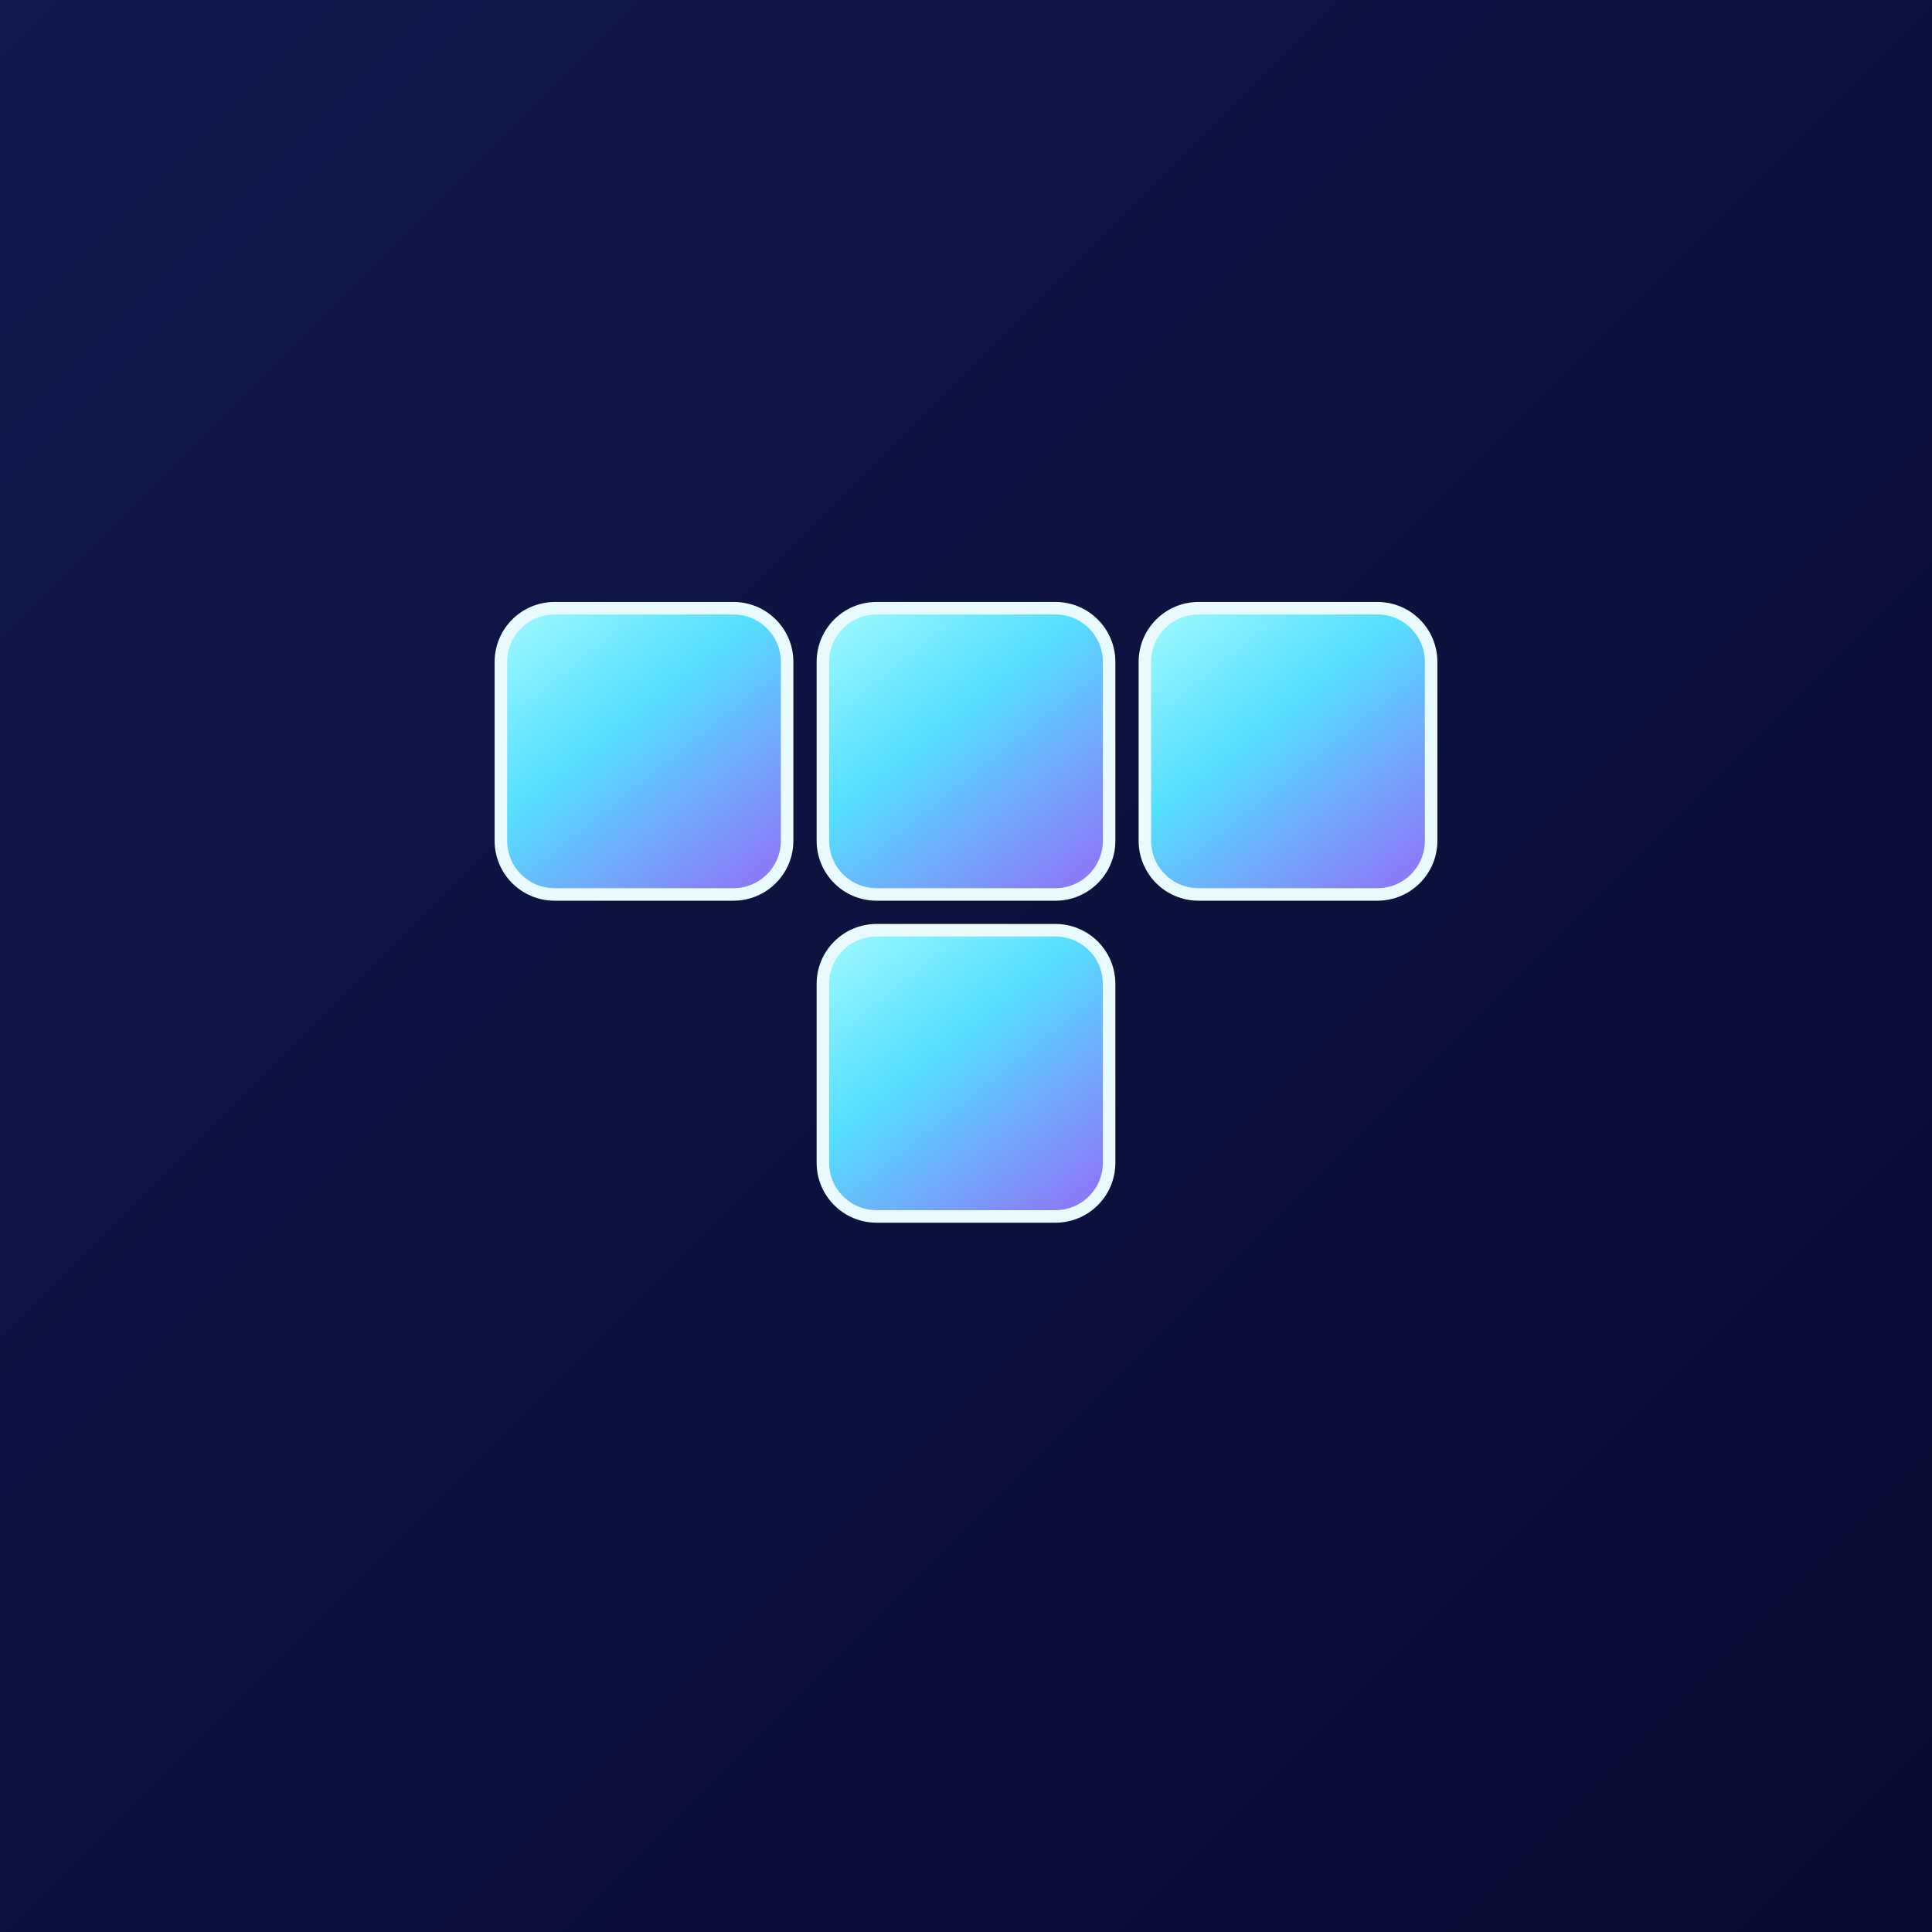
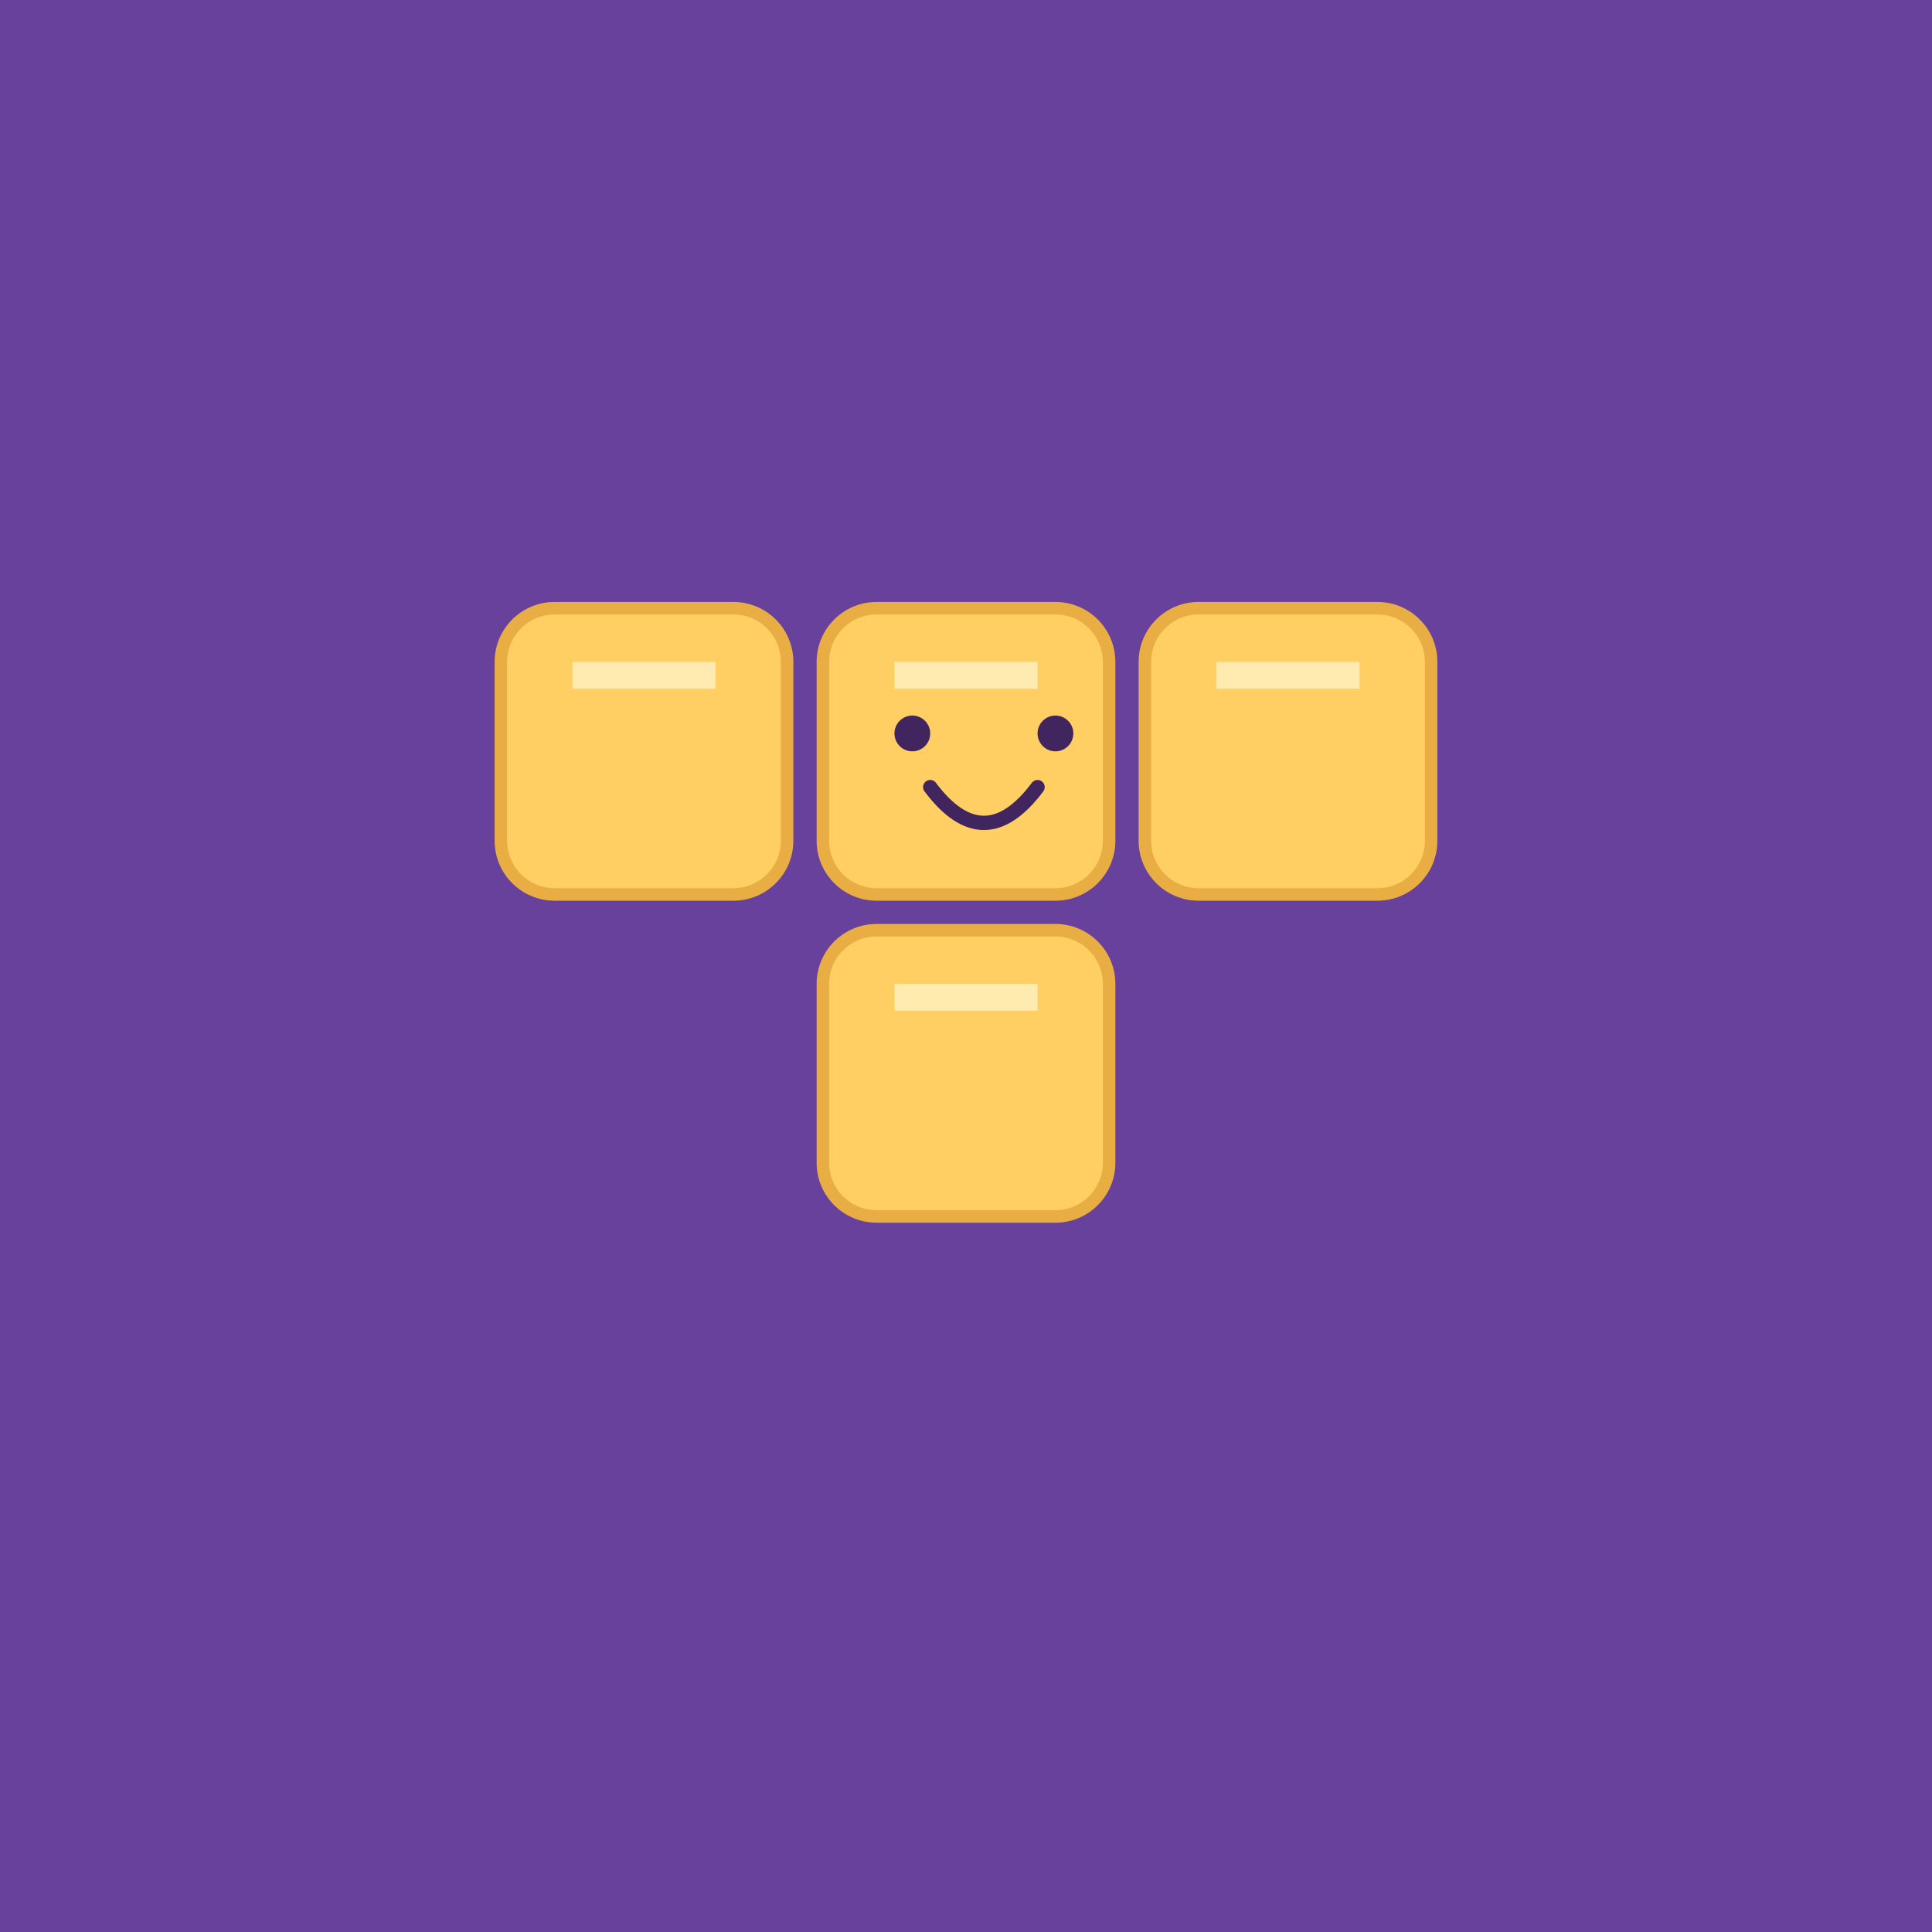
<svg xmlns="http://www.w3.org/2000/svg" width="512" height="512" viewBox="0 0 108 108">
-   <defs>
-     <linearGradient id="bg" x2="1" y2="1">
-       <stop stop-color="#10184c" />
-       <stop offset="1" stop-color="#090b31" />
-     </linearGradient>
-     <linearGradient id="tile" x2="0.8" y2="1">
-       <stop stop-color="#a1faff" />
-       <stop offset="0.45" stop-color="#55dfff" />
-       <stop offset="1" stop-color="#8a7cf7" />
-     </linearGradient>
-   </defs>
-   <rect width="108" height="108" fill="url(#bg)" />
-   <rect x="28" y="34" width="16" height="16" rx="3" fill="url(#tile)" stroke="#e9fbff" stroke-width="0.7" />
-   <rect x="46" y="34" width="16" height="16" rx="3" fill="url(#tile)" stroke="#e9fbff" stroke-width="0.7" />
-   <rect x="64" y="34" width="16" height="16" rx="3" fill="url(#tile)" stroke="#e9fbff" stroke-width="0.7" />
-   <rect x="46" y="52" width="16" height="16" rx="3" fill="url(#tile)" stroke="#e9fbff" stroke-width="0.7" />
+   <rect width="108" height="108" fill="#67419C" />
+   <g fill="#FFCF63" stroke="#E9AE43" stroke-width="0.7">
+     <rect x="28" y="34" width="16" height="16" rx="3" />
+     <rect x="46" y="34" width="16" height="16" rx="3" />
+     <rect x="64" y="34" width="16" height="16" rx="3" />
+     <rect x="46" y="52" width="16" height="16" rx="3" />
+   </g>
+   <g fill="#FFEAAF">
+     <path d="M32 37h8v1.5h-8z M50 37h8v1.5h-8z M68 37h8v1.5h-8z M50 55h8v1.5h-8z" />
+   </g>
+   <g fill="#41255F">
+     <circle cx="51" cy="41" r="1" />
+     <circle cx="59" cy="41" r="1" />
+   </g>
+   <path d="M52 44Q55 48 58 44" fill="none" stroke="#41255F" stroke-width="0.8" stroke-linecap="round" />
</svg>
